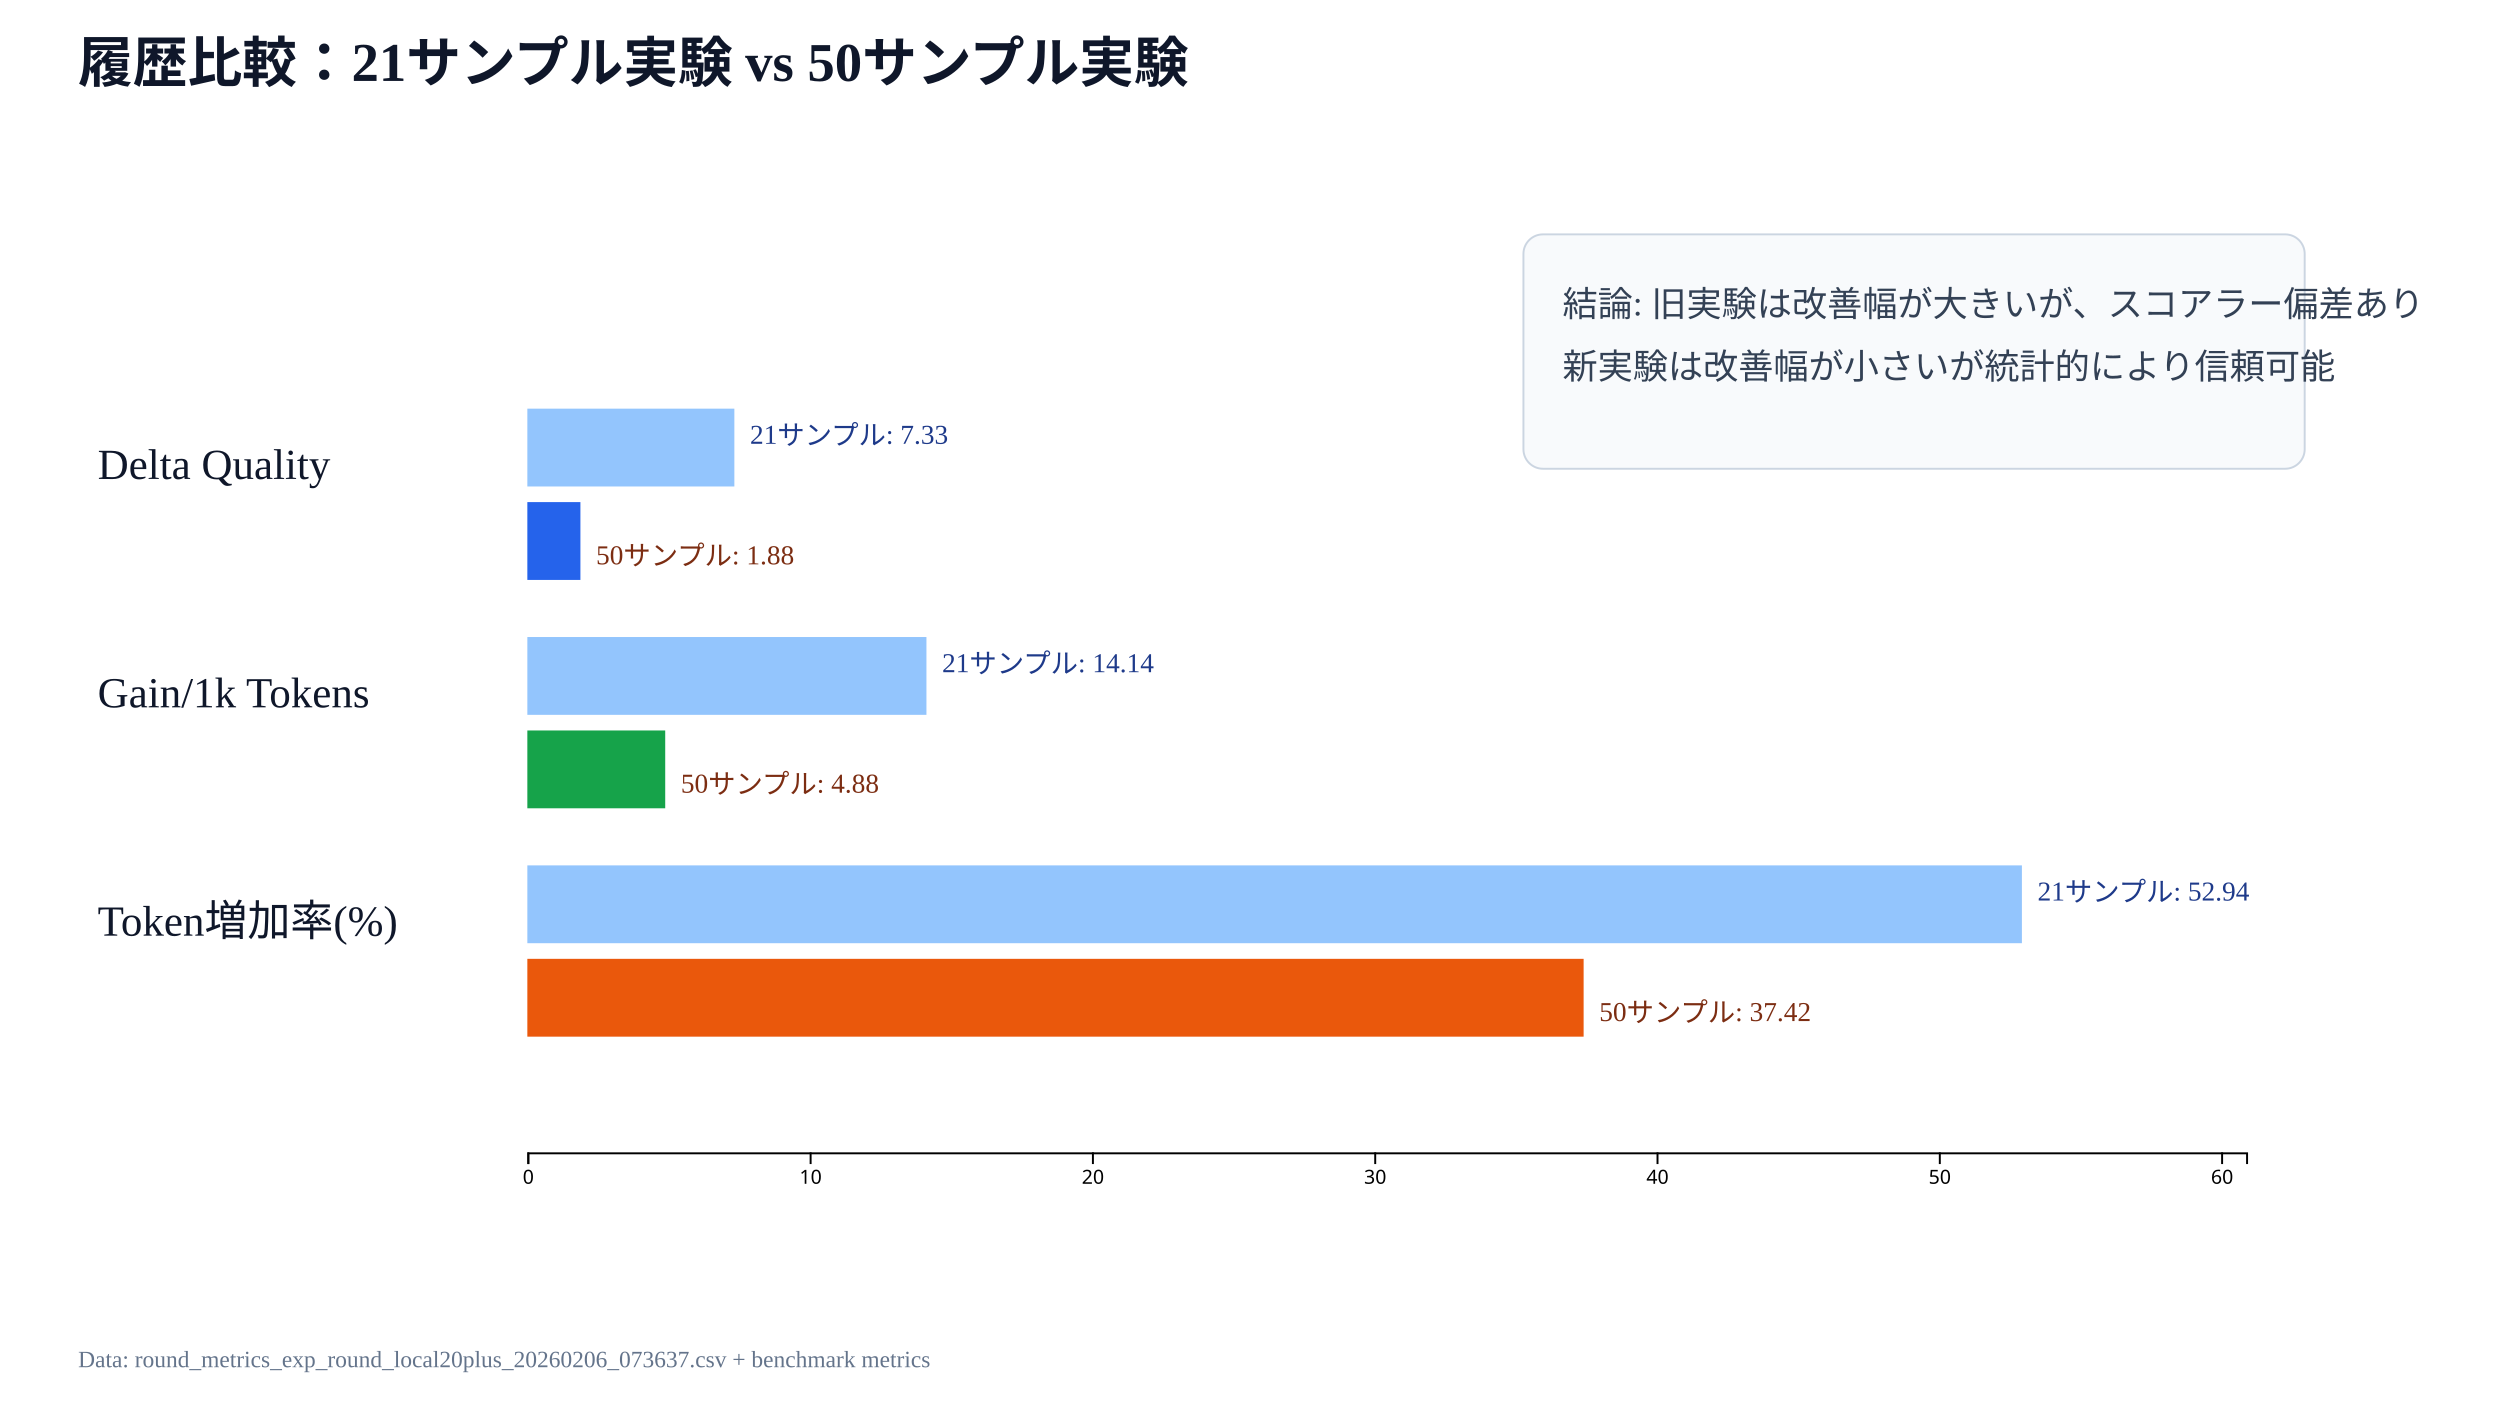
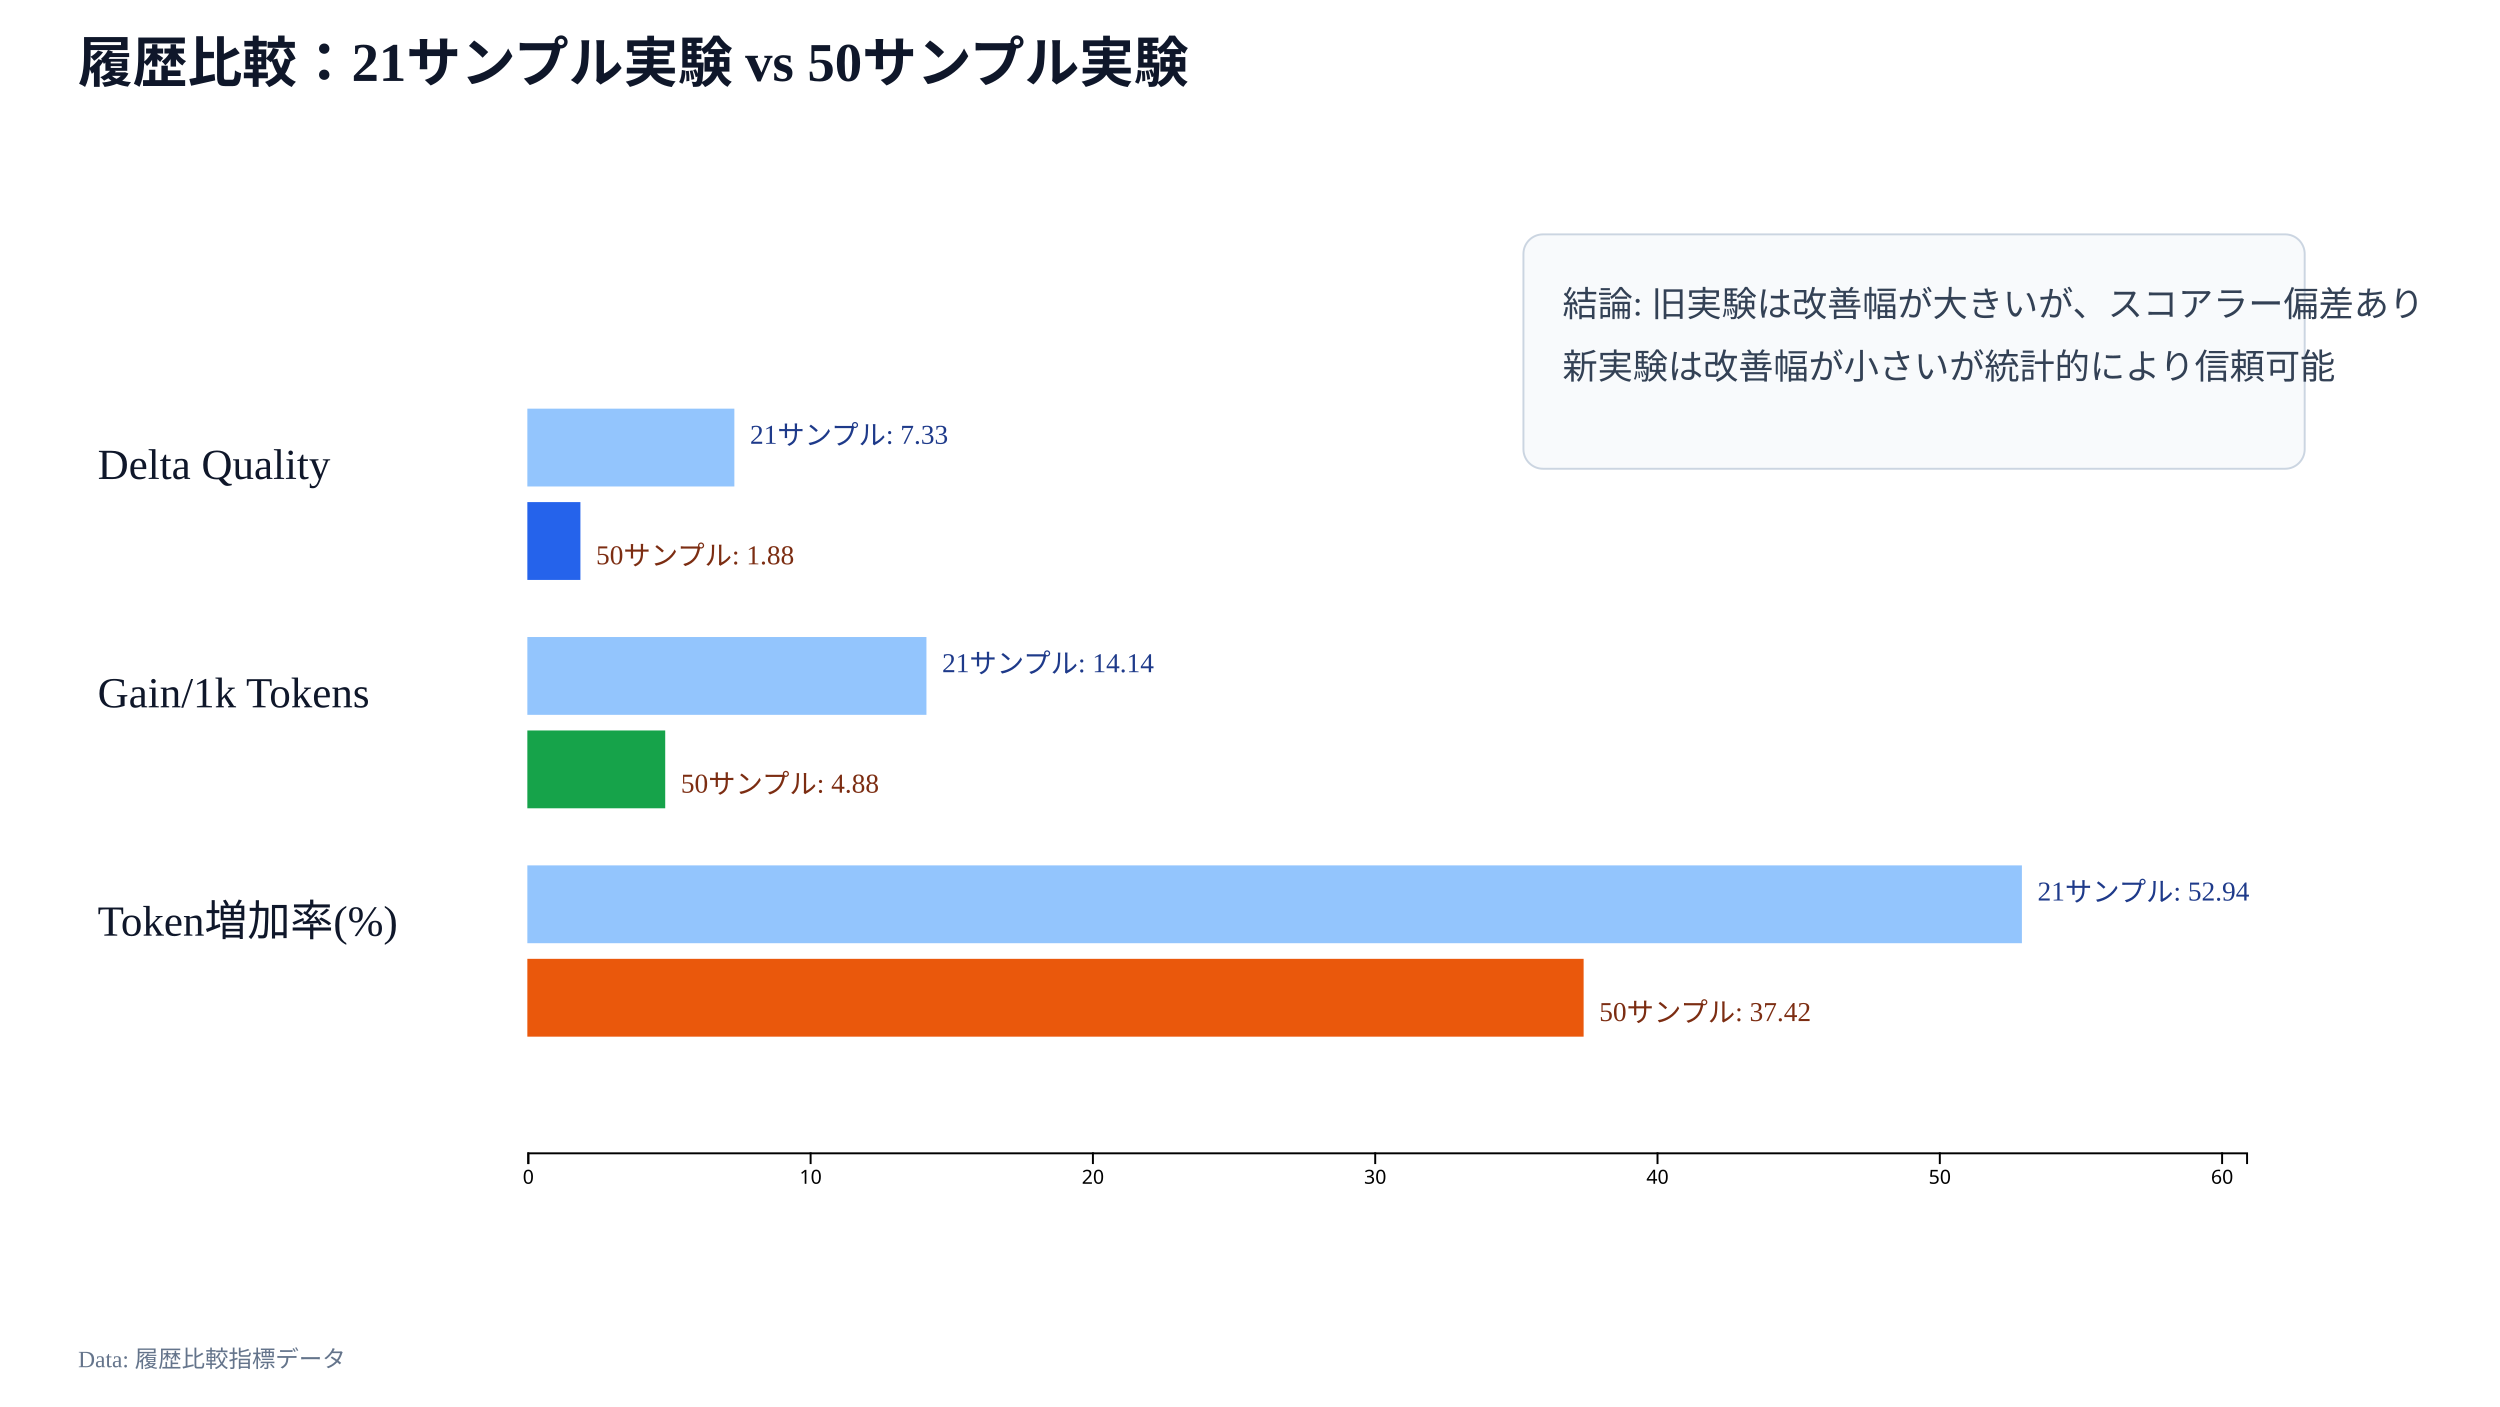
<svg xmlns="http://www.w3.org/2000/svg" width="1280" height="720" style="background: rgb(255, 255, 255);">
  <text x="40" y="42" font-size="28" font-weight="700" fill="#0f172a">履歴比較：21サンプル実験 vs 50サンプル実験</text>
  <g transform="translate(0,590)" fill="none" font-size="10" font-family="sans-serif" text-anchor="middle">
    <path class="domain" stroke="currentColor" d="M270.5,6V0.5H1150.5V6" />
    <g class="tick" opacity="1" transform="translate(270.5,0)">
      <line stroke="currentColor" y2="6" />
      <text fill="currentColor" y="9" dy="0.71em">0</text>
    </g>
    <g class="tick" opacity="1" transform="translate(415.0364,0)">
      <line stroke="currentColor" y2="6" />
      <text fill="currentColor" y="9" dy="0.71em">10</text>
    </g>
    <g class="tick" opacity="1" transform="translate(559.5728,0)">
      <line stroke="currentColor" y2="6" />
      <text fill="currentColor" y="9" dy="0.71em">20</text>
    </g>
    <g class="tick" opacity="1" transform="translate(704.1091,0)">
      <line stroke="currentColor" y2="6" />
      <text fill="currentColor" y="9" dy="0.71em">30</text>
    </g>
    <g class="tick" opacity="1" transform="translate(848.6455,0)">
      <line stroke="currentColor" y2="6" />
      <text fill="currentColor" y="9" dy="0.71em">40</text>
    </g>
    <g class="tick" opacity="1" transform="translate(993.1819,0)">
      <line stroke="currentColor" y2="6" />
      <text fill="currentColor" y="9" dy="0.71em">50</text>
    </g>
    <g class="tick" opacity="1" transform="translate(1137.718,0)">
      <line stroke="currentColor" y2="6" />
      <text fill="currentColor" y="9" dy="0.71em">60</text>
    </g>
  </g>
  <text x="50" y="245.231" font-size="22" fill="#0f172a">Delta Quality</text>
  <rect x="270" y="209.231" width="105.993" height="39.846" fill="#93c5fd" />
  <rect x="270" y="257.077" width="27.173" height="39.846" fill="#2563eb" />
  <text x="383.993" y="227.231" font-size="14" fill="#1e3a8a">21サンプル: 7.33</text>
  <text x="305.173" y="288.923" font-size="14" fill="#7c2d12">50サンプル: 1.88</text>
  <text x="50" y="362.154" font-size="22" fill="#0f172a">Gain/1k Tokens</text>
  <rect x="270" y="326.154" width="204.339" height="39.846" fill="#93c5fd" />
  <rect x="270" y="374" width="70.59" height="39.846" fill="#16a34a" />
  <text x="482.339" y="344.154" font-size="14" fill="#1e3a8a">21サンプル: 14.14</text>
  <text x="348.59" y="405.846" font-size="14" fill="#7c2d12">50サンプル: 4.88</text>
  <text x="50" y="479.077" font-size="22" fill="#0f172a">Token増加率(%)</text>
  <rect x="270" y="443.077" width="765.217" height="39.846" fill="#93c5fd" />
  <rect x="270" y="490.923" width="540.814" height="39.846" fill="#ea580c" />
  <text x="1043.217" y="461.077" font-size="14" fill="#1e3a8a">21サンプル: 52.94</text>
  <text x="818.814" y="522.769" font-size="14" fill="#7c2d12">50サンプル: 37.42</text>
  <rect x="780" y="120" width="400" height="120" rx="10" fill="#f8fafc" stroke="#cbd5e1" />
  <text x="800" y="162" font-size="18" fill="#334155">結論: 旧実験は改善幅が大きいが、スコアラー偏差あり</text>
  <text x="800" y="194" font-size="18" fill="#334155">新実験は改善幅が小さいが統計的により信頼可能</text>
-   <text x="40" y="700" font-size="12" fill="#64748b">Data: round_metrics_exp_round_local20plus_20260206_073637.csv + benchmark metrics</text>
+   <text x="40" y="700" font-size="12" fill="#64748b">Data: 履歴比較指標データ</text>
</svg>
